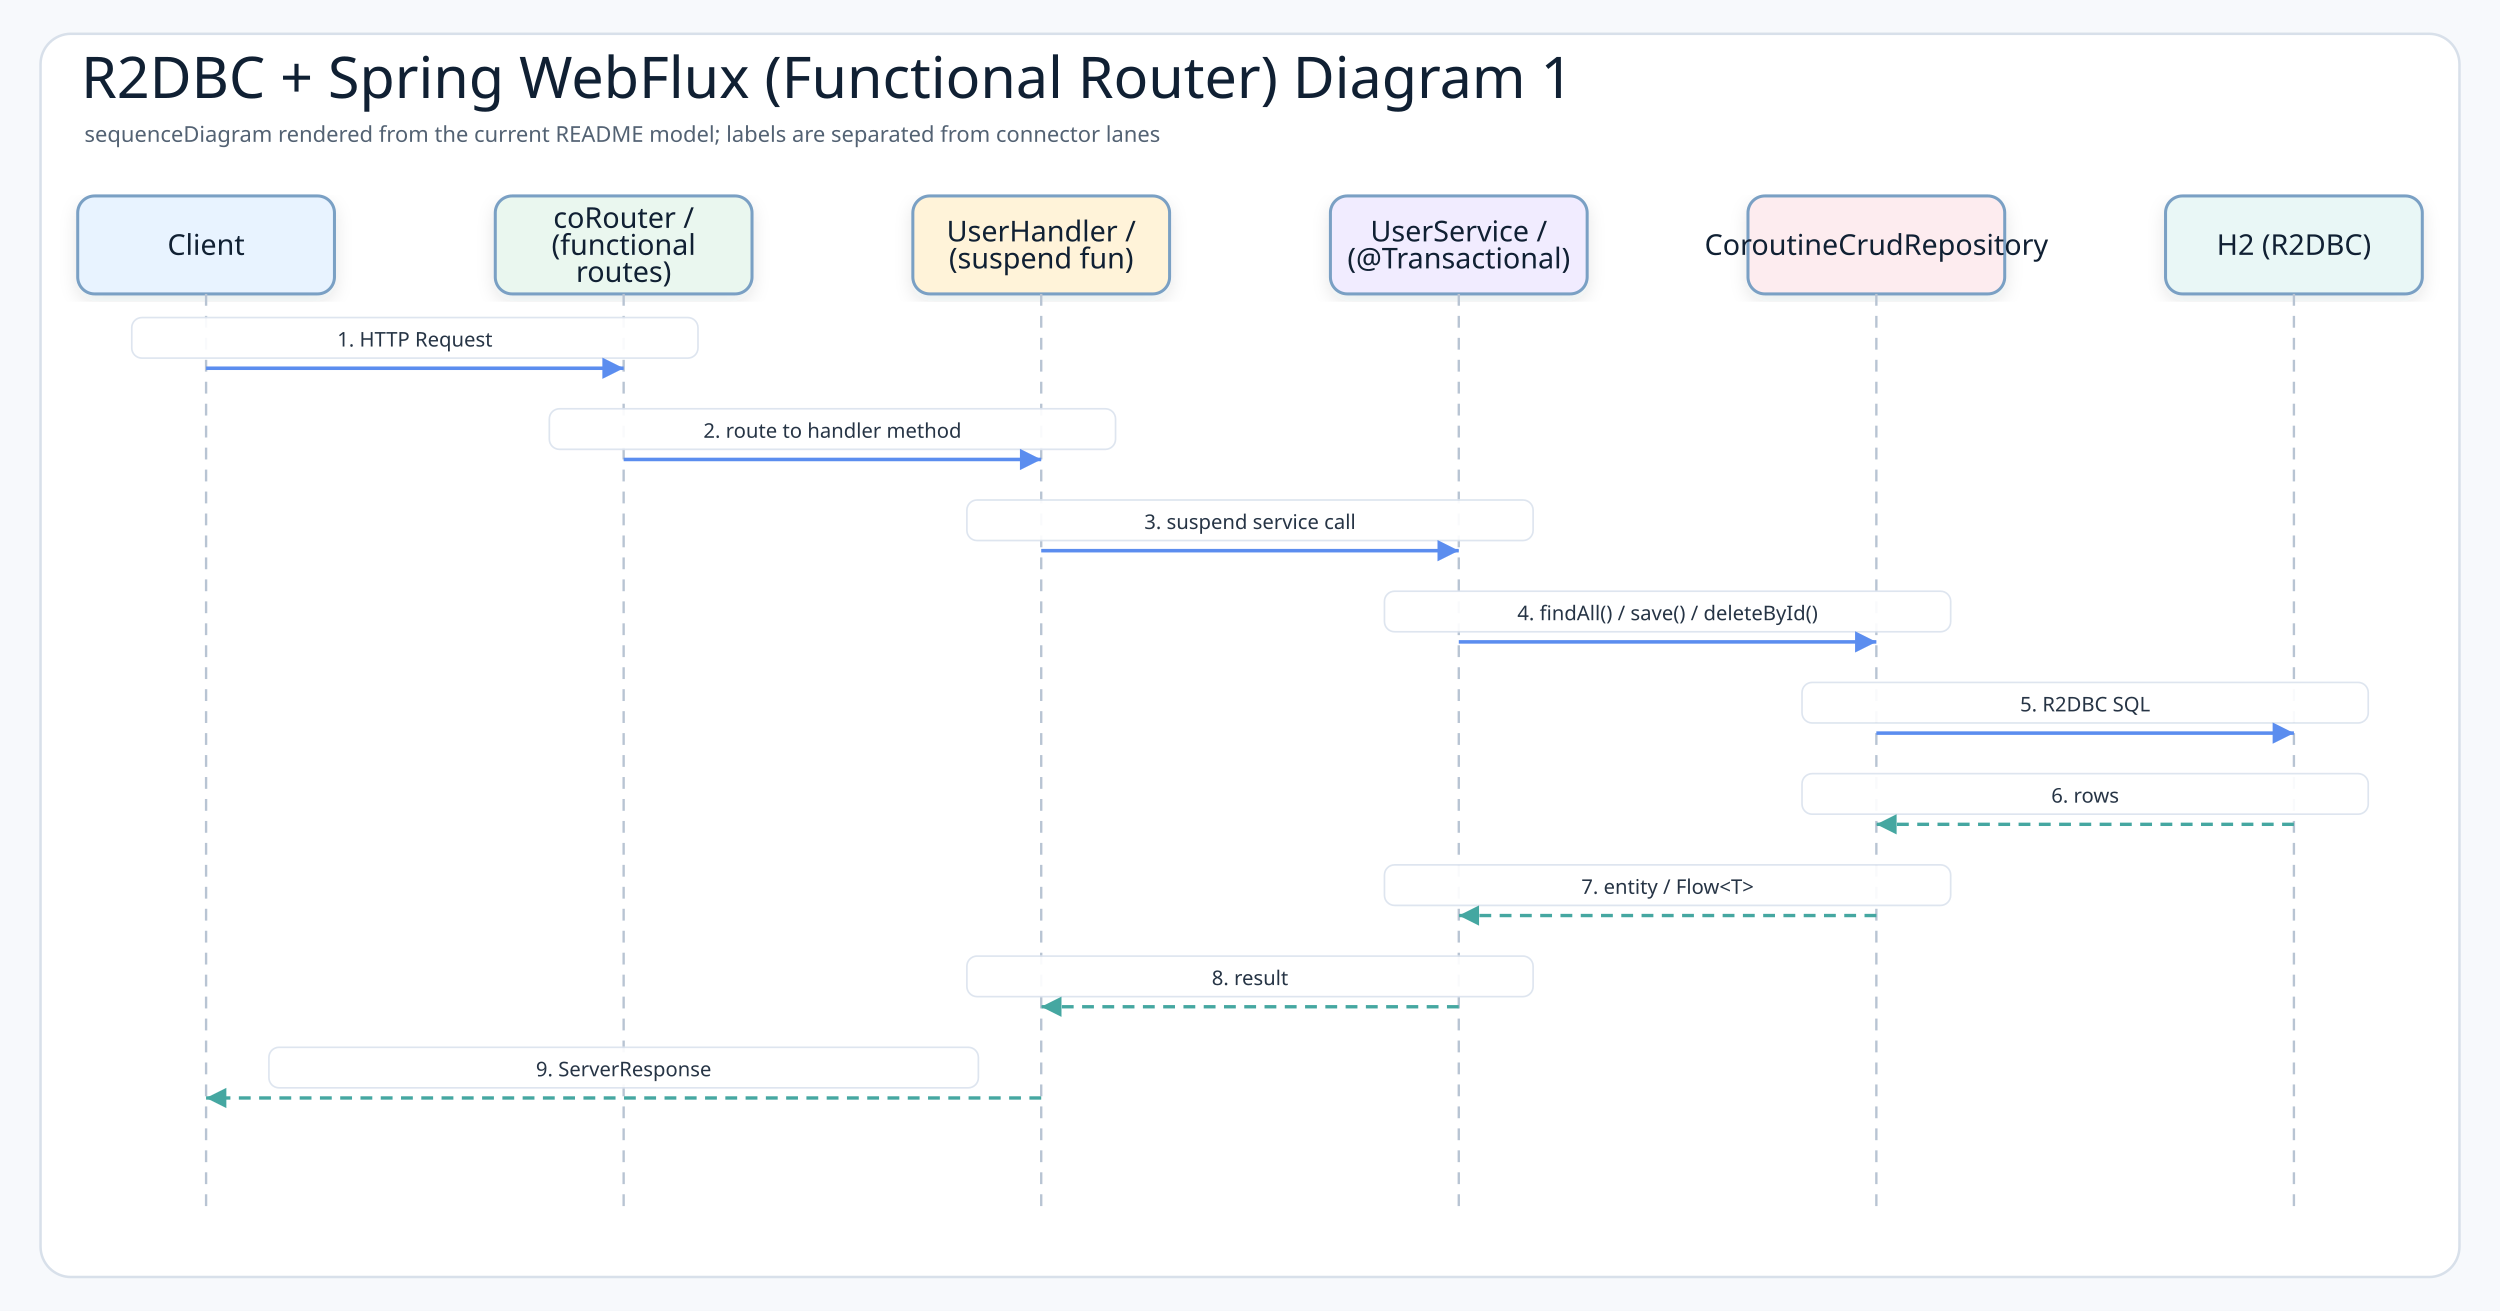
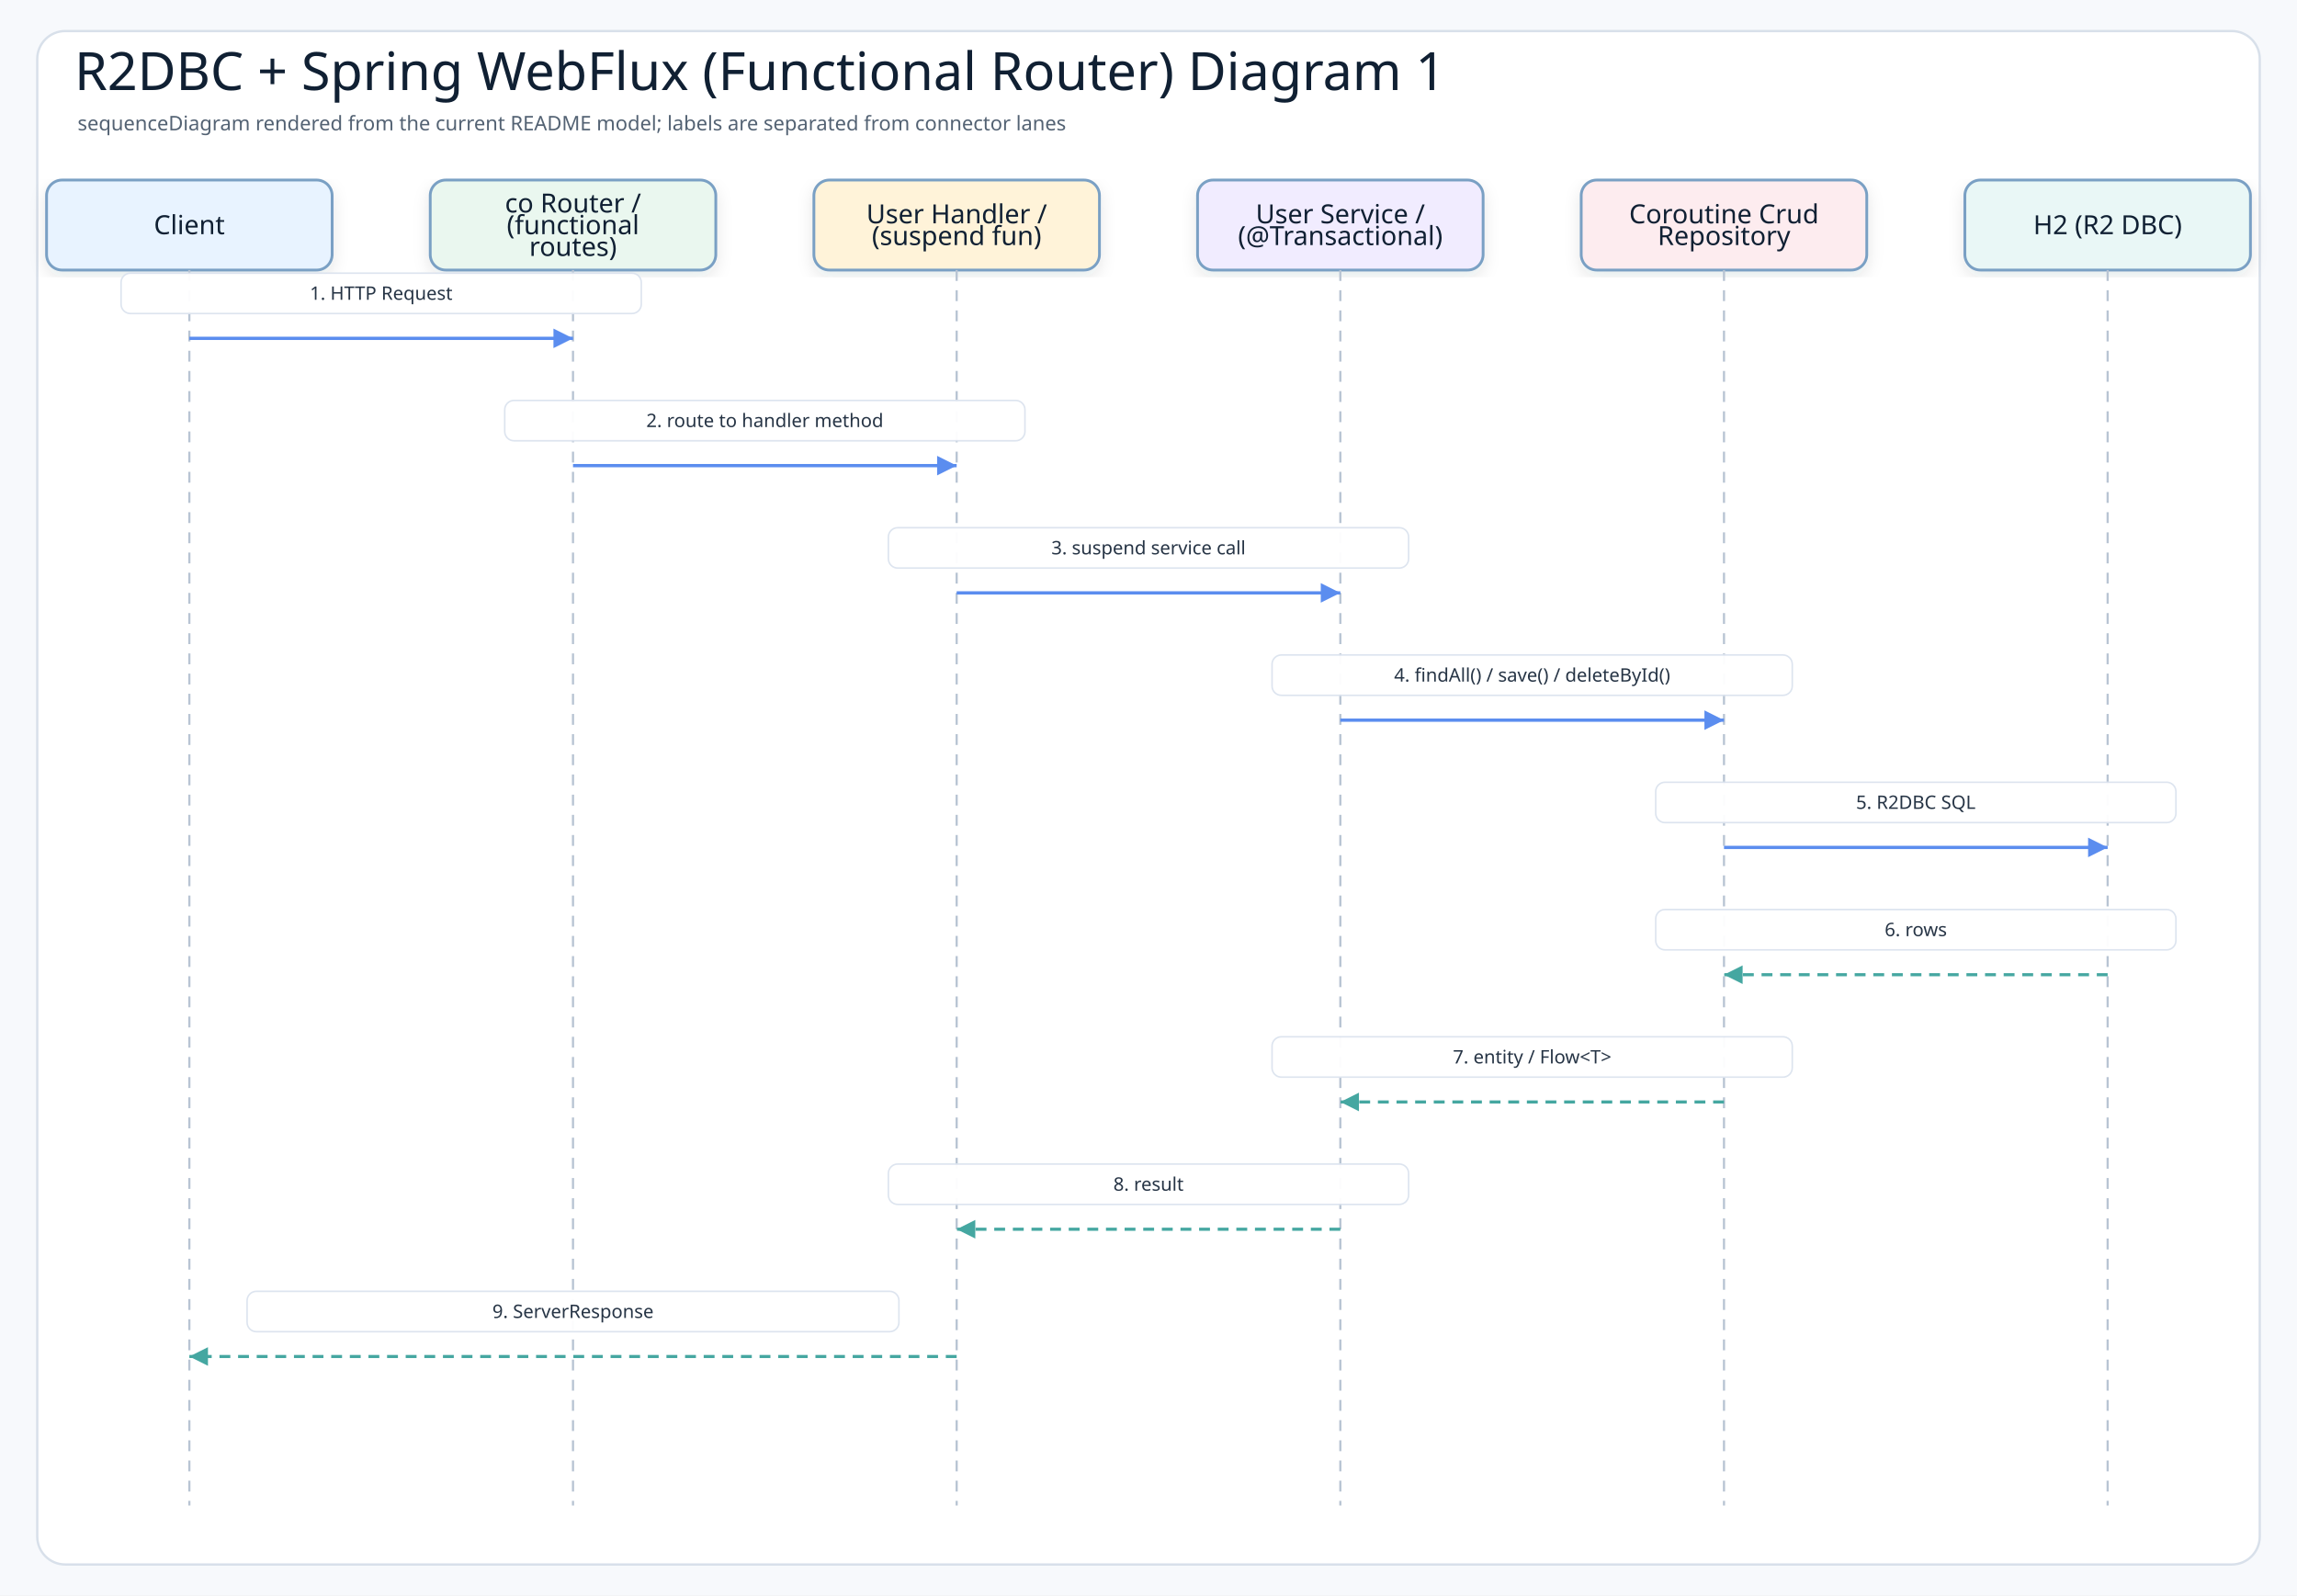
- <svg xmlns="http://www.w3.org/2000/svg" width="1480" height="776" viewBox="0 0 1480 776" role="img" aria-label="R2DBC + Spring WebFlux (Functional Router) Diagram 1">
+ <svg xmlns="http://www.w3.org/2000/svg" width="1480" height="1028" viewBox="0 0 1480 1028" role="img" aria-label="R2DBC + Spring WebFlux (Functional Router) Diagram 1">
  <defs>
    <filter id="shadow" x="-8%" y="-8%" width="116%" height="116%">
      <feDropShadow dx="0" dy="4" stdDeviation="5" flood-color="#1f2937" flood-opacity="0.10" />
    </filter>
    <marker id="arrowBlue" markerWidth="8" markerHeight="8" refX="7" refY="4" orient="auto" markerUnits="strokeWidth">
      <path d="M1 1 L7 4 L1 7 Z" fill="#5b8def" />
    </marker>
    <marker id="arrowTeal" markerWidth="8" markerHeight="8" refX="7" refY="4" orient="auto" markerUnits="strokeWidth">
      <path d="M1 1 L7 4 L1 7 Z" fill="#45a7a1" />
    </marker>
    <style>
    .canvas{fill:#f7f9fc}
    .frame{fill:#ffffff;stroke:#d8e0ea;stroke-width:1.5}
    .title{font-family:"Architects Daughter";font-size:34px;fill:#102033}
    .subtitle{font-family:"Comic Mono";font-size:13px;fill:#536273}
    .actor{font-family:"Architects Daughter";font-size:17px;fill:#102033}
    .detail{font-family:"Comic Mono";font-size:11px;fill:#536273}
    .message{font-family:"Comic Mono";font-size:12px;fill:#263445;paint-order:stroke;stroke:#ffffff;stroke-width:4px;stroke-linejoin:round}
    .branch{font-family:"Architects Daughter";font-size:15px;fill:#1f3b57}
    .lifeline{stroke:#b8c4d3;stroke-width:1.4;stroke-dasharray:7 6}
    .call{stroke:#5b8def;stroke-width:2.1;fill:none;marker-end:url(#arrowBlue)}
    .return{stroke:#45a7a1;stroke-width:2;stroke-dasharray:7 5;fill:none;marker-end:url(#arrowTeal)}
    .box{stroke-width:1.8;filter:url(#shadow)}
  </style>
  </defs>
-   <rect class="canvas" width="1480" height="776" />
-   <rect class="frame" x="24" y="20" width="1432" height="736" rx="18" />
+   <rect class="canvas" width="1480" height="1028" />
+   <rect class="frame" x="24" y="20" width="1432" height="988" rx="18" />
  <text class="title" x="48" y="58">R2DBC + Spring WebFlux (Functional Router) Diagram 1</text>
  <text class="subtitle" x="50" y="84">sequenceDiagram rendered from the current README model; labels are separated from connector lanes</text>
-   <rect class="box" x="46" y="116" width="152" height="58" rx="10" fill="#e8f3ff" stroke="#7aa0c4" />
+   <rect class="box" x="30" y="116" width="184" height="58" rx="10" fill="#e8f3ff" stroke="#7aa0c4" />
  <text class="actor" x="122" y="145" text-anchor="middle" dominant-baseline="middle">Client</text>
-   <line class="lifeline" x1="122" y1="174" x2="122" y2="718" />
-   <rect class="box" x="293.2" y="116" width="152" height="58" rx="10" fill="#eaf7ef" stroke="#7aa0c4" />
-   <text class="actor" x="369.2" y="129" text-anchor="middle" dominant-baseline="middle">coRouter /</text>
+   <line class="lifeline" x1="122" y1="174" x2="122" y2="970" />
+   <rect class="box" x="277.2" y="116" width="184" height="58" rx="10" fill="#eaf7ef" stroke="#7aa0c4" />
+   <text class="actor" x="369.2" y="131" text-anchor="middle" dominant-baseline="middle">co Router /</text>
  <text class="actor" x="369.2" y="145" text-anchor="middle" dominant-baseline="middle">(functional</text>
-   <text class="actor" x="369.2" y="161" text-anchor="middle" dominant-baseline="middle">routes)</text>
-   <line class="lifeline" x1="369.2" y1="174" x2="369.2" y2="718" />
-   <rect class="box" x="540.4" y="116" width="152" height="58" rx="10" fill="#fff3d9" stroke="#7aa0c4" />
-   <text class="actor" x="616.4" y="137" text-anchor="middle" dominant-baseline="middle">UserHandler /</text>
-   <text class="actor" x="616.4" y="153" text-anchor="middle" dominant-baseline="middle">(suspend fun)</text>
-   <line class="lifeline" x1="616.4" y1="174" x2="616.4" y2="718" />
-   <rect class="box" x="787.6" y="116" width="152" height="58" rx="10" fill="#f1ecff" stroke="#7aa0c4" />
-   <text class="actor" x="863.6" y="137" text-anchor="middle" dominant-baseline="middle">UserService /</text>
-   <text class="actor" x="863.6" y="153" text-anchor="middle" dominant-baseline="middle">(@Transactional)</text>
-   <line class="lifeline" x1="863.6" y1="174" x2="863.6" y2="718" />
-   <rect class="box" x="1034.8" y="116" width="152" height="58" rx="10" fill="#fdecef" stroke="#7aa0c4" />
-   <text class="actor" x="1110.8" y="145" text-anchor="middle" dominant-baseline="middle">CoroutineCrudRepository</text>
-   <line class="lifeline" x1="1110.8" y1="174" x2="1110.8" y2="718" />
-   <rect class="box" x="1282" y="116" width="152" height="58" rx="10" fill="#e9f7f6" stroke="#7aa0c4" />
-   <text class="actor" x="1358" y="145" text-anchor="middle" dominant-baseline="middle">H2 (R2DBC)</text>
-   <line class="lifeline" x1="1358" y1="174" x2="1358" y2="718" />
-   <rect x="78" y="188" width="335.2" height="24" rx="6" fill="#ffffff" opacity="0.92" stroke="#dbe3ee" />
-   <text class="message" x="245.6" y="201" text-anchor="middle" dominant-baseline="middle">1. HTTP Request</text>
+   <text class="actor" x="369.2" y="159" text-anchor="middle" dominant-baseline="middle">routes)</text>
+   <line class="lifeline" x1="369.2" y1="174" x2="369.2" y2="970" />
+   <rect class="box" x="524.4" y="116" width="184" height="58" rx="10" fill="#fff3d9" stroke="#7aa0c4" />
+   <text class="actor" x="616.4" y="138" text-anchor="middle" dominant-baseline="middle">User Handler /</text>
+   <text class="actor" x="616.4" y="152" text-anchor="middle" dominant-baseline="middle">(suspend fun)</text>
+   <line class="lifeline" x1="616.4" y1="174" x2="616.4" y2="970" />
+   <rect class="box" x="771.6" y="116" width="184" height="58" rx="10" fill="#f1ecff" stroke="#7aa0c4" />
+   <text class="actor" x="863.6" y="138" text-anchor="middle" dominant-baseline="middle">User Service /</text>
+   <text class="actor" x="863.6" y="152" text-anchor="middle" dominant-baseline="middle">(@Transactional)</text>
+   <line class="lifeline" x1="863.6" y1="174" x2="863.6" y2="970" />
+   <rect class="box" x="1018.8" y="116" width="184" height="58" rx="10" fill="#fdecef" stroke="#7aa0c4" />
+   <text class="actor" x="1110.8" y="138" text-anchor="middle" dominant-baseline="middle">Coroutine Crud</text>
+   <text class="actor" x="1110.8" y="152" text-anchor="middle" dominant-baseline="middle">Repository</text>
+   <line class="lifeline" x1="1110.8" y1="174" x2="1110.8" y2="970" />
+   <rect class="box" x="1266" y="116" width="184" height="58" rx="10" fill="#e9f7f6" stroke="#7aa0c4" />
+   <text class="actor" x="1358" y="145" text-anchor="middle" dominant-baseline="middle">H2 (R2 DBC)</text>
+   <line class="lifeline" x1="1358" y1="174" x2="1358" y2="970" />
+   <rect x="78" y="176" width="335.2" height="26" rx="6" fill="#ffffff" opacity="0.95" stroke="#dbe3ee" />
+   <text class="message" x="245.6" y="189" text-anchor="middle" dominant-baseline="middle">1. HTTP Request</text>
  <path class="call" d="M122 218 L369.2 218" />
-   <rect x="325.2" y="242" width="335.2" height="24" rx="6" fill="#ffffff" opacity="0.92" stroke="#dbe3ee" />
-   <text class="message" x="492.8" y="255" text-anchor="middle" dominant-baseline="middle">2. route to handler method</text>
-   <path class="call" d="M369.2 272 L616.4 272" />
-   <rect x="572.4" y="296" width="335.2" height="24" rx="6" fill="#ffffff" opacity="0.92" stroke="#dbe3ee" />
-   <text class="message" x="740" y="309" text-anchor="middle" dominant-baseline="middle">3. suspend service call</text>
-   <path class="call" d="M616.4 326 L863.6 326" />
-   <rect x="819.6" y="350" width="335.2" height="24" rx="6" fill="#ffffff" opacity="0.92" stroke="#dbe3ee" />
-   <text class="message" x="987.2" y="363" text-anchor="middle" dominant-baseline="middle">4. findAll() / save() / deleteById()</text>
-   <path class="call" d="M863.6 380 L1110.8 380" />
-   <rect x="1066.8" y="404" width="335.2" height="24" rx="6" fill="#ffffff" opacity="0.92" stroke="#dbe3ee" />
-   <text class="message" x="1234.4" y="417" text-anchor="middle" dominant-baseline="middle">5. R2DBC SQL</text>
-   <path class="call" d="M1110.8 434 L1358 434" />
-   <rect x="1066.8" y="458" width="335.2" height="24" rx="6" fill="#ffffff" opacity="0.92" stroke="#dbe3ee" />
-   <text class="message" x="1234.4" y="471" text-anchor="middle" dominant-baseline="middle">6. rows</text>
-   <path class="return" d="M1358 488 L1110.8 488" />
-   <rect x="819.6" y="512" width="335.2" height="24" rx="6" fill="#ffffff" opacity="0.92" stroke="#dbe3ee" />
-   <text class="message" x="987.2" y="525" text-anchor="middle" dominant-baseline="middle">7. entity / Flow&lt;T&gt;</text>
-   <path class="return" d="M1110.8 542 L863.6 542" />
-   <rect x="572.4" y="566" width="335.2" height="24" rx="6" fill="#ffffff" opacity="0.92" stroke="#dbe3ee" />
-   <text class="message" x="740" y="579" text-anchor="middle" dominant-baseline="middle">8. result</text>
-   <path class="return" d="M863.6 596 L616.4 596" />
-   <rect x="159.2" y="620" width="420" height="24" rx="6" fill="#ffffff" opacity="0.92" stroke="#dbe3ee" />
-   <text class="message" x="369.2" y="633" text-anchor="middle" dominant-baseline="middle">9. ServerResponse</text>
-   <path class="return" d="M616.4 650 L122 650" />
+   <rect x="325.2" y="258" width="335.2" height="26" rx="6" fill="#ffffff" opacity="0.95" stroke="#dbe3ee" />
+   <text class="message" x="492.8" y="271" text-anchor="middle" dominant-baseline="middle">2. route to handler method</text>
+   <path class="call" d="M369.2 300 L616.4 300" />
+   <rect x="572.4" y="340" width="335.2" height="26" rx="6" fill="#ffffff" opacity="0.95" stroke="#dbe3ee" />
+   <text class="message" x="740" y="353" text-anchor="middle" dominant-baseline="middle">3. suspend service call</text>
+   <path class="call" d="M616.4 382 L863.6 382" />
+   <rect x="819.6" y="422" width="335.2" height="26" rx="6" fill="#ffffff" opacity="0.95" stroke="#dbe3ee" />
+   <text class="message" x="987.2" y="435" text-anchor="middle" dominant-baseline="middle">4. findAll() / save() / deleteById()</text>
+   <path class="call" d="M863.6 464 L1110.8 464" />
+   <rect x="1066.8" y="504" width="335.2" height="26" rx="6" fill="#ffffff" opacity="0.95" stroke="#dbe3ee" />
+   <text class="message" x="1234.4" y="517" text-anchor="middle" dominant-baseline="middle">5. R2DBC SQL</text>
+   <path class="call" d="M1110.8 546 L1358 546" />
+   <rect x="1066.8" y="586" width="335.2" height="26" rx="6" fill="#ffffff" opacity="0.95" stroke="#dbe3ee" />
+   <text class="message" x="1234.4" y="599" text-anchor="middle" dominant-baseline="middle">6. rows</text>
+   <path class="return" d="M1358 628 L1110.8 628" />
+   <rect x="819.6" y="668" width="335.2" height="26" rx="6" fill="#ffffff" opacity="0.95" stroke="#dbe3ee" />
+   <text class="message" x="987.2" y="681" text-anchor="middle" dominant-baseline="middle">7. entity / Flow&lt;T&gt;</text>
+   <path class="return" d="M1110.8 710 L863.6 710" />
+   <rect x="572.4" y="750" width="335.2" height="26" rx="6" fill="#ffffff" opacity="0.95" stroke="#dbe3ee" />
+   <text class="message" x="740" y="763" text-anchor="middle" dominant-baseline="middle">8. result</text>
+   <path class="return" d="M863.6 792 L616.4 792" />
+   <rect x="159.2" y="832" width="420" height="26" rx="6" fill="#ffffff" opacity="0.95" stroke="#dbe3ee" />
+   <text class="message" x="369.2" y="845" text-anchor="middle" dominant-baseline="middle">9. ServerResponse</text>
+   <path class="return" d="M616.4 874 L122 874" />
</svg>
